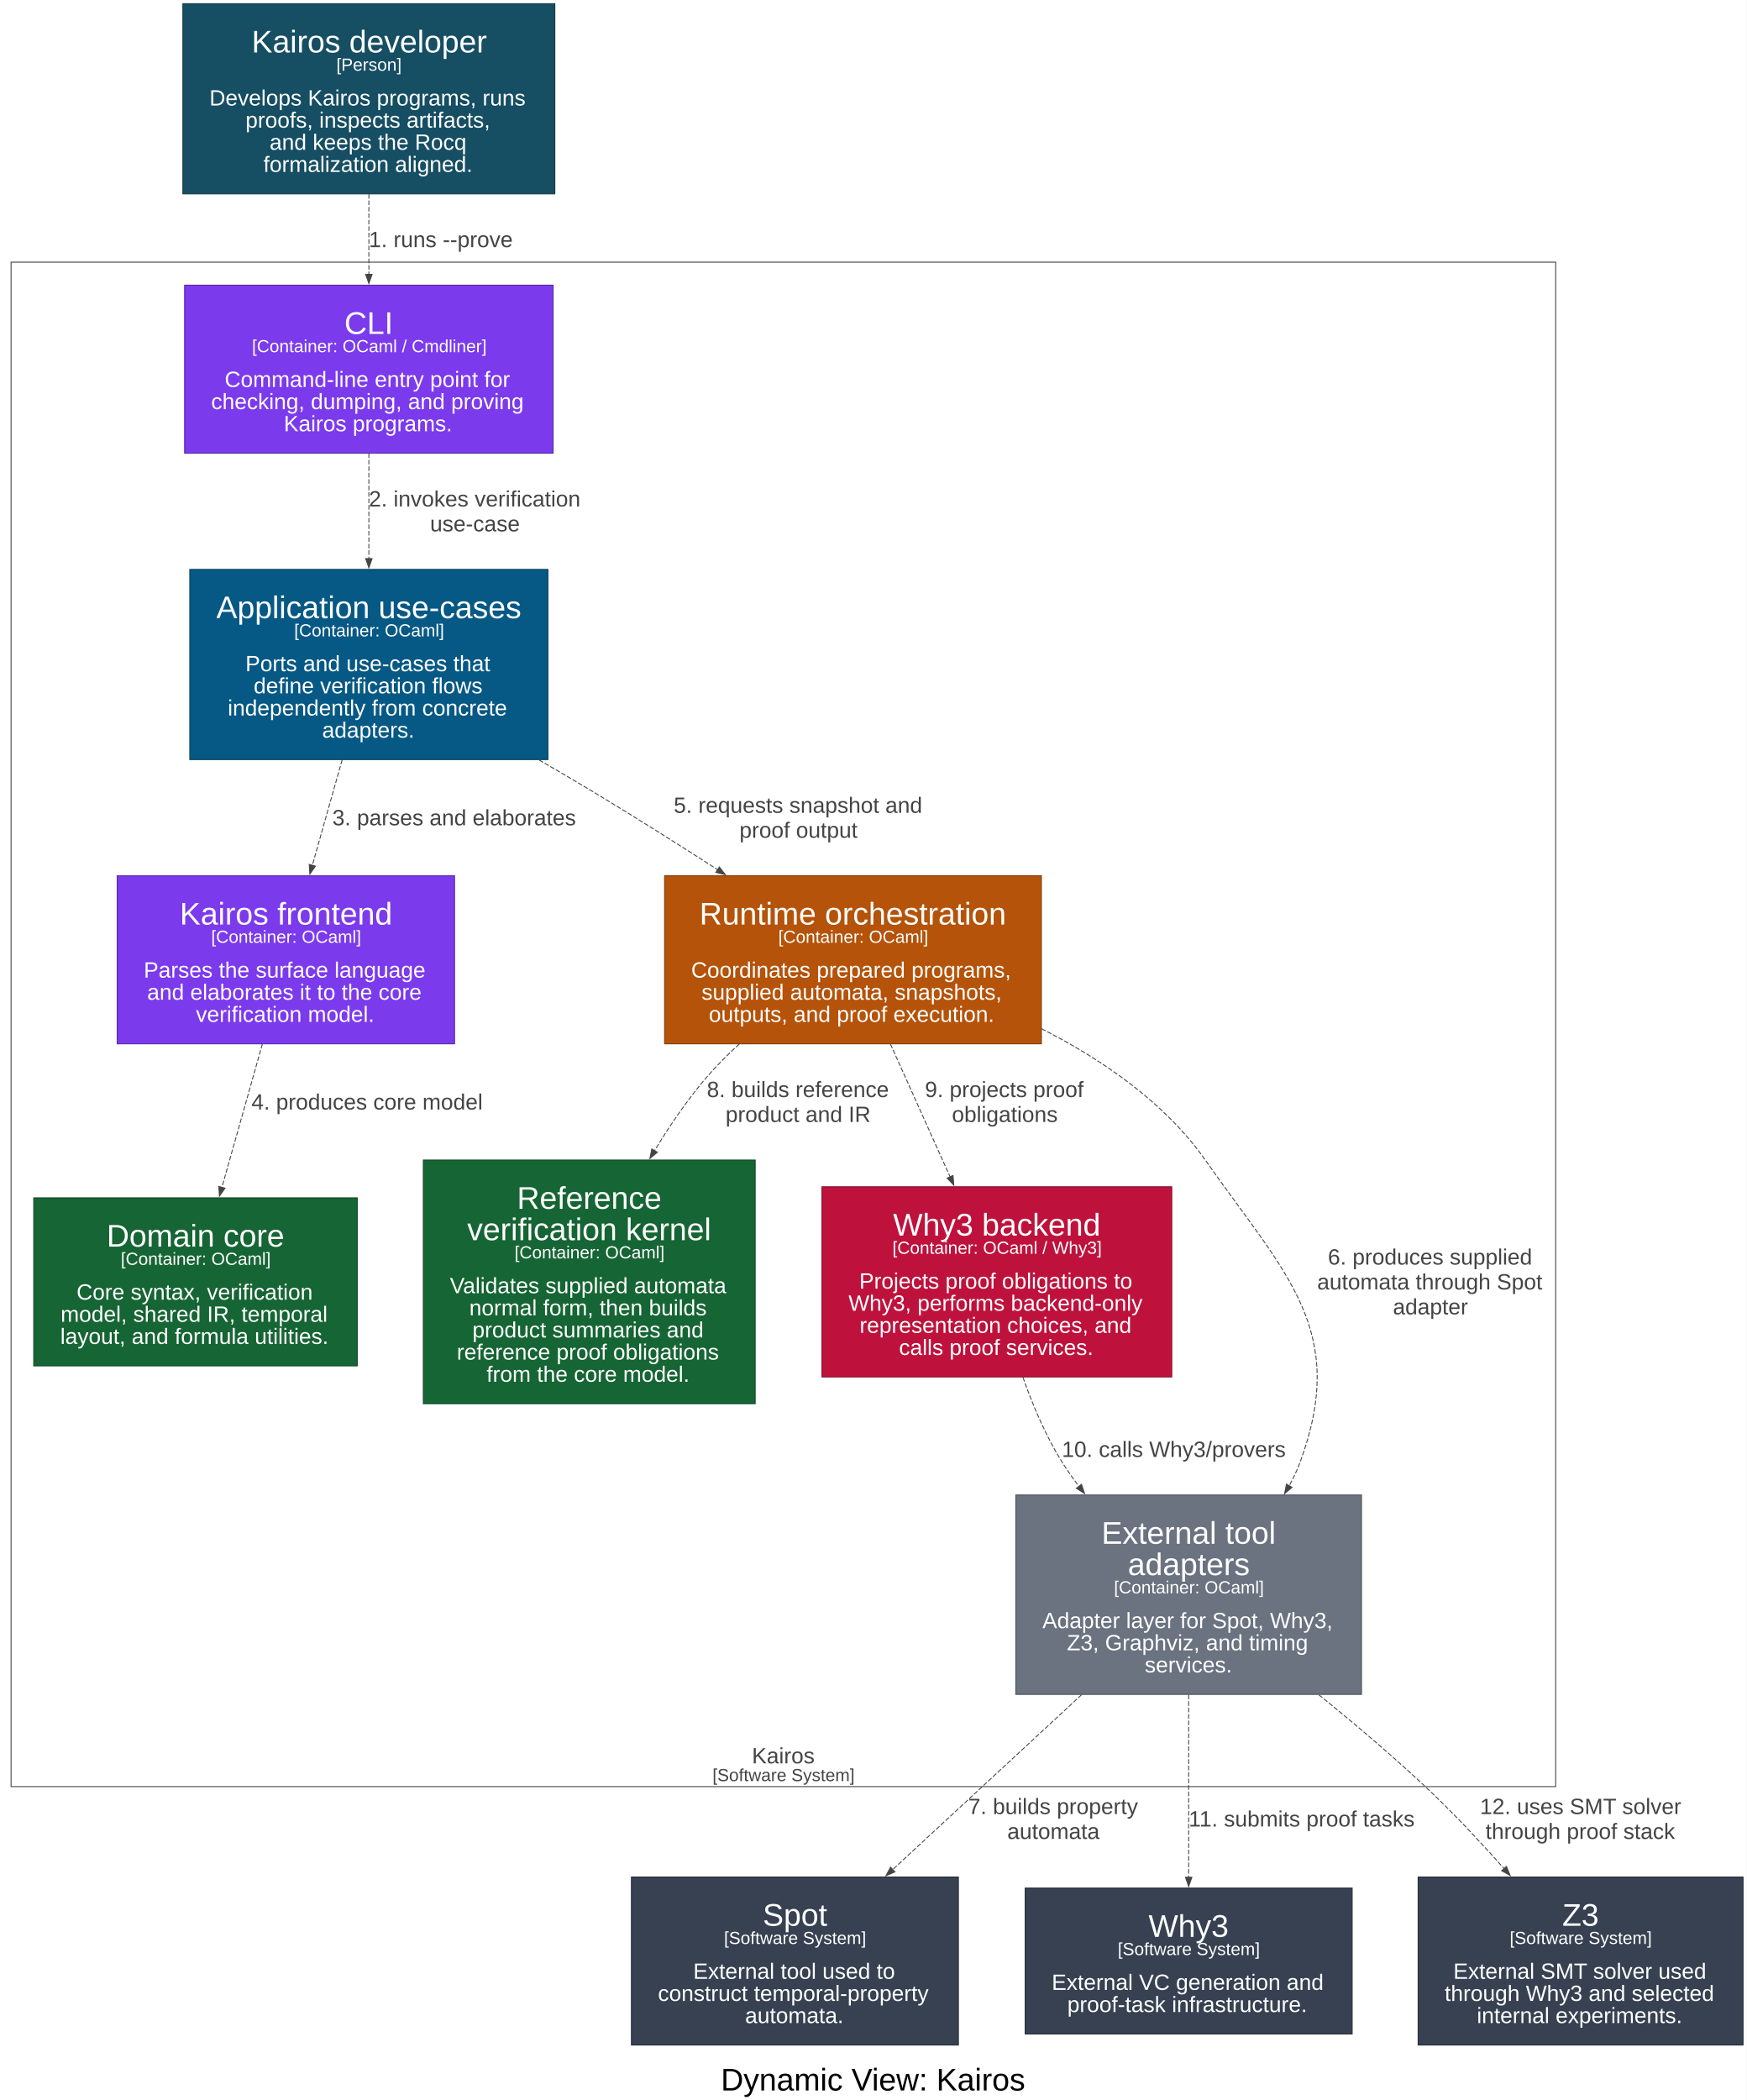
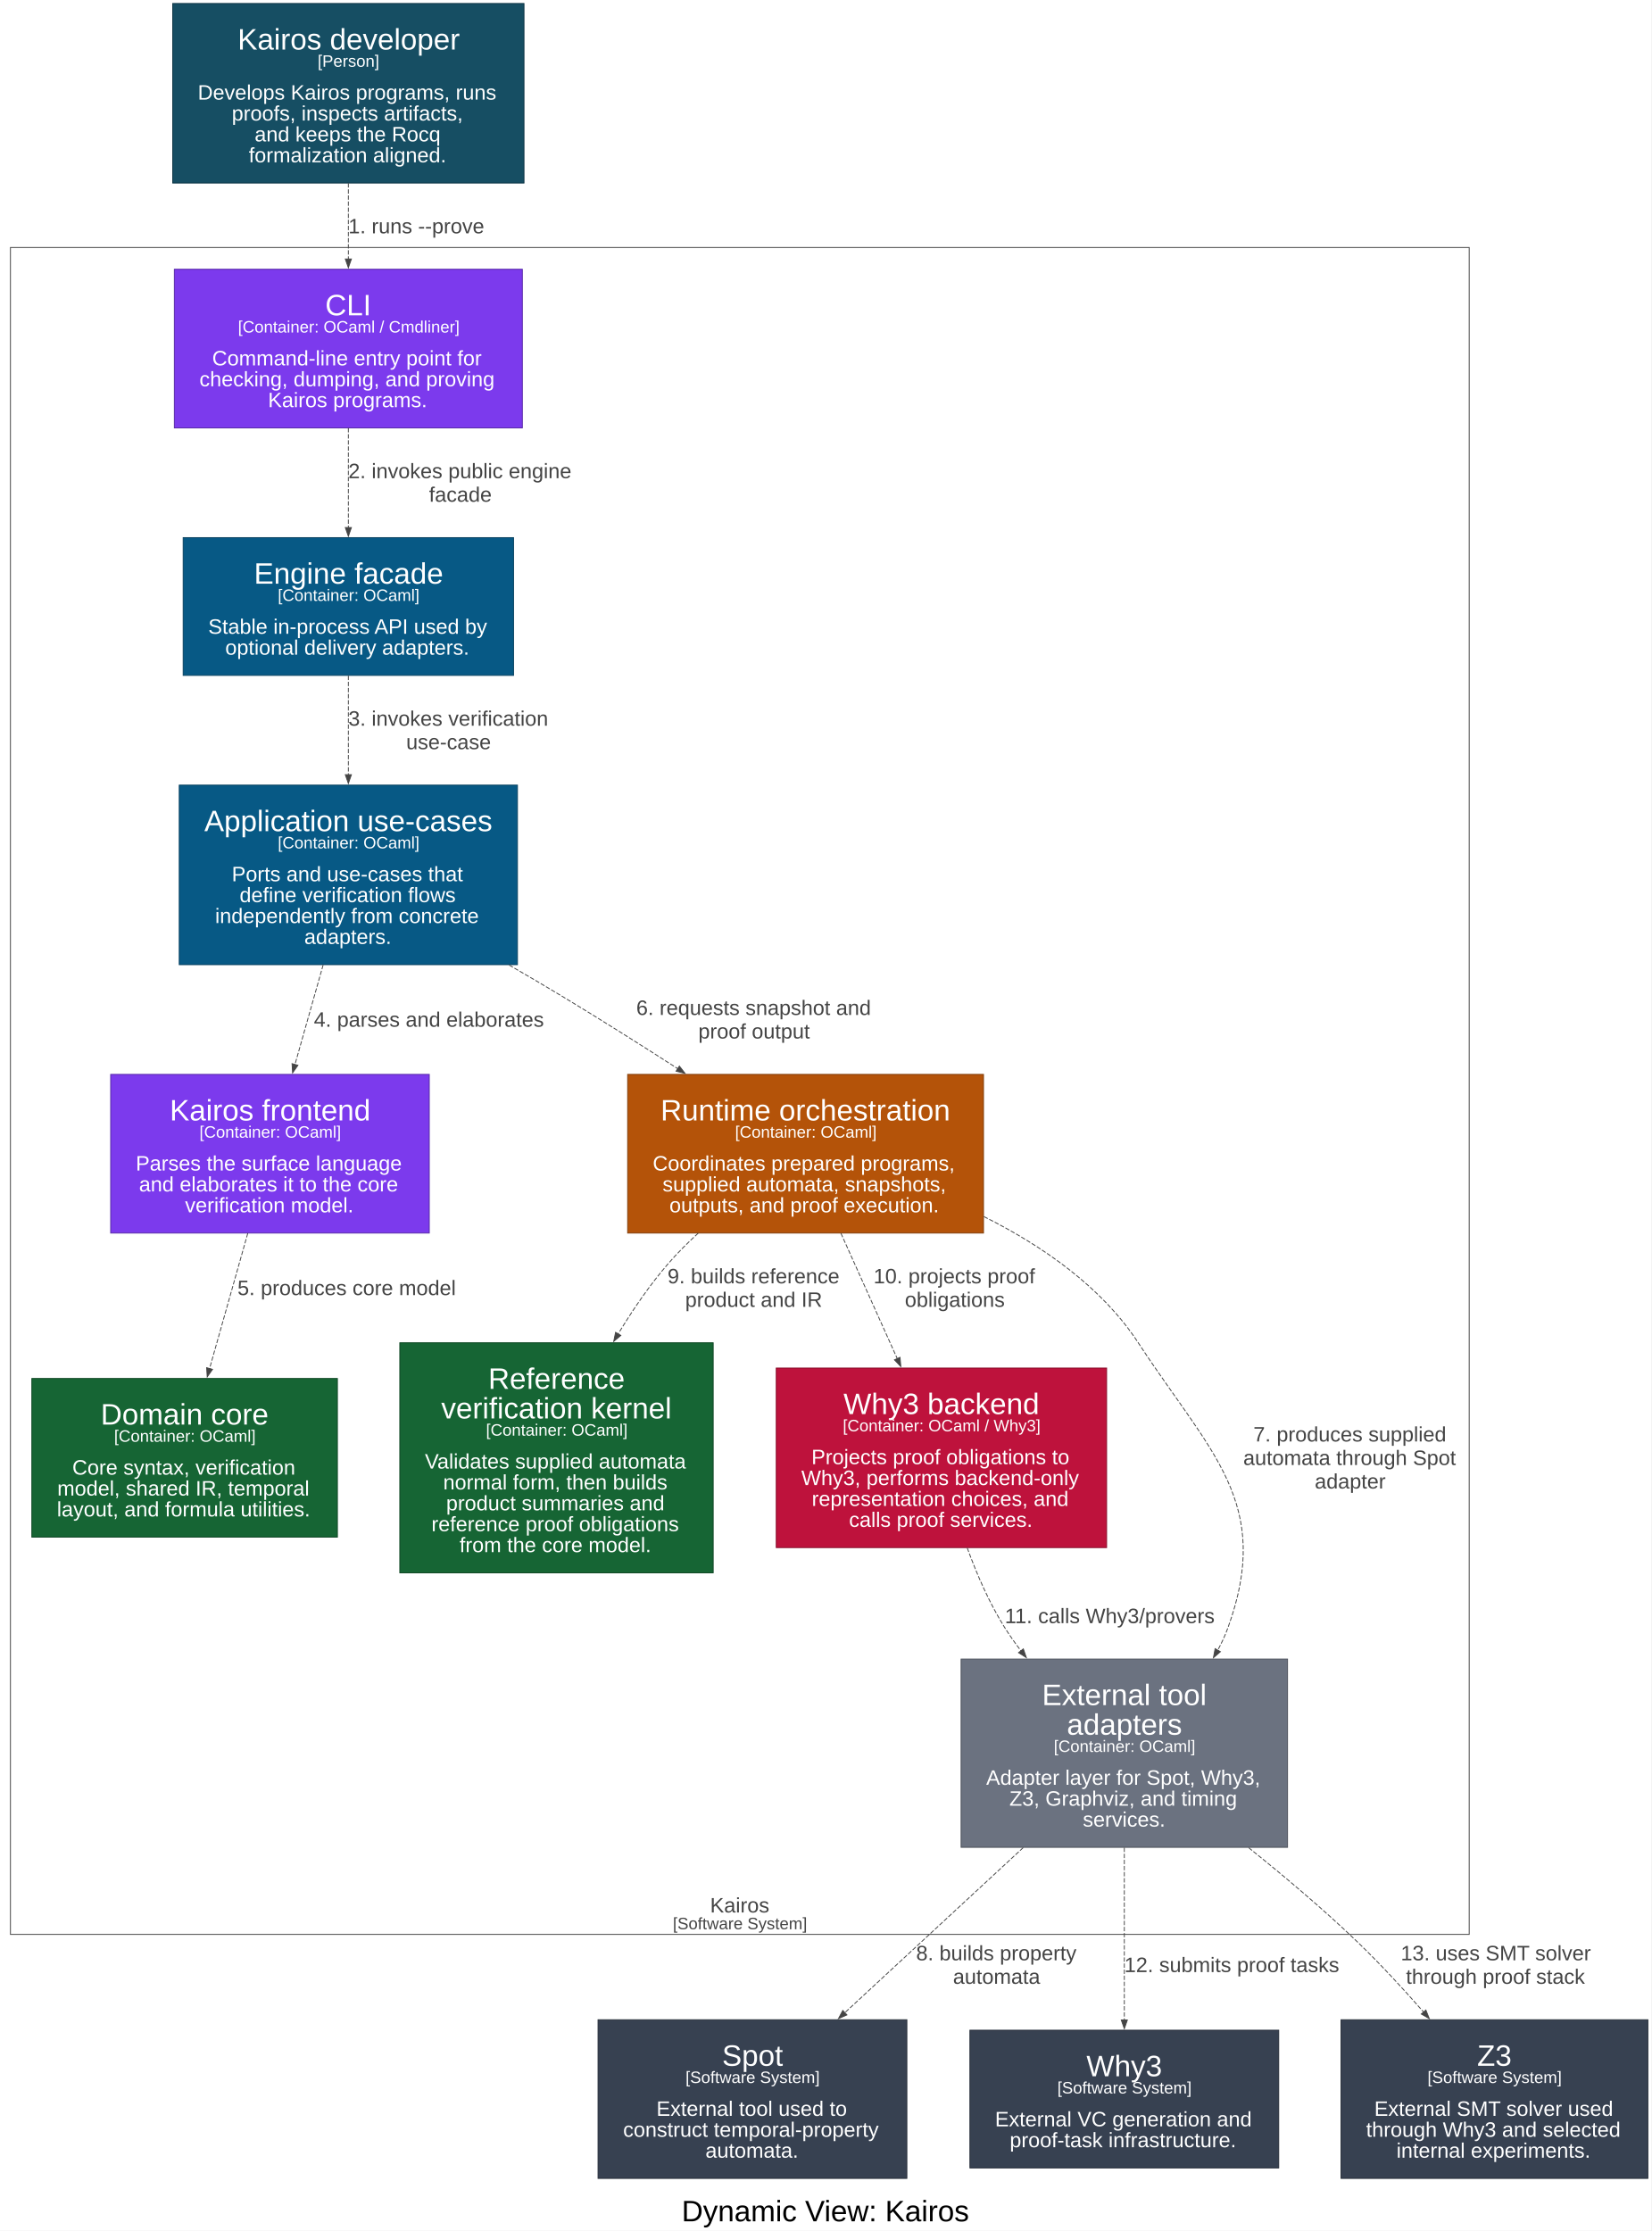
- <svg xmlns="http://www.w3.org/2000/svg" width="1894pt" height="2277pt" viewBox="0.00 0.00 1894.00 2277.00">
-   <g id="graph0" class="graph" transform="scale(1 1) rotate(0) translate(4 2273.4)">
-     <polygon fill="white" stroke="none" points="-4,4 -4,-2273.4 1890.17,-2273.4 1890.17,4 -4,4" />
-     <text xml:space="preserve" text-anchor="start" x="777.71" y="-6.7" font-family="Arial" font-size="34.00">Dynamic View: Kairos</text>
+ <svg xmlns="http://www.w3.org/2000/svg" width="1896pt" height="2562pt" viewBox="0.00 0.00 1896.00 2562.00">
+   <g id="graph0" class="graph" transform="scale(1 1) rotate(0) translate(4 2557.6)">
+     <polygon fill="white" stroke="none" points="-4,4 -4,-2557.6 1892.17,-2557.6 1892.17,4 -4,4" />
+     <text xml:space="preserve" text-anchor="start" x="778.71" y="-6.7" font-family="Arial" font-size="34.00">Dynamic View: Kairos</text>
    <g id="clust1" class="cluster">
-       <polygon fill="none" stroke="#444444" points="8,-336.2 8,-1989.2 1683,-1989.2 1683,-336.2 8,-336.2" />
+       <polygon fill="none" stroke="#444444" points="8,-336.2 8,-2273.4 1683,-2273.4 1683,-336.2 8,-336.2" />
      <text xml:space="preserve" text-anchor="start" x="811.38" y="-361.4" font-family="Arial" font-size="24.00" fill="#444444">Kairos</text>
      <text xml:space="preserve" text-anchor="start" x="768.62" y="-342.15" font-family="Arial" font-size="19.00" fill="#444444">[Software System]</text>
    </g>
    <g id="10" class="node">
-       <polygon fill="#7c3aed" stroke="#5628a5" points="488.93,-1323.8 123.07,-1323.8 123.07,-1141.6 488.93,-1141.6 488.93,-1323.8" />
-       <text xml:space="preserve" text-anchor="start" x="190.88" y="-1270.9" font-family="Arial" font-size="34.00" fill="#ffffff">Kairos frontend</text>
-       <text xml:space="preserve" text-anchor="start" x="225" y="-1251.15" font-family="Arial" font-size="19.00" fill="#ffffff">[Container: OCaml]</text>
-       <text xml:space="preserve" text-anchor="start" x="151.88" y="-1213.4" font-family="Arial" font-size="24.00" fill="#ffffff">Parses the surface language</text>
-       <text xml:space="preserve" text-anchor="start" x="155.62" y="-1189.4" font-family="Arial" font-size="24.00" fill="#ffffff">and elaborates it to the core</text>
-       <text xml:space="preserve" text-anchor="start" x="208.5" y="-1165.4" font-family="Arial" font-size="24.00" fill="#ffffff">verification model.</text>
+       <polygon fill="#075985" stroke="#043e5d" points="585.67,-1940.2 206.32,-1940.2 206.32,-1782 585.67,-1782 585.67,-1940.2" />
+       <text xml:space="preserve" text-anchor="start" x="287.62" y="-1887.3" font-family="Arial" font-size="34.00" fill="#ffffff">Engine facade</text>
+       <text xml:space="preserve" text-anchor="start" x="315" y="-1867.55" font-family="Arial" font-size="19.00" fill="#ffffff">[Container: OCaml]</text>
+       <text xml:space="preserve" text-anchor="start" x="235.12" y="-1829.8" font-family="Arial" font-size="24.00" fill="#ffffff">Stable in-process API used by</text>
+       <text xml:space="preserve" text-anchor="start" x="254.62" y="-1805.8" font-family="Arial" font-size="24.00" fill="#ffffff">optional delivery adapters.</text>
    </g>
    <g id="12" class="node">
-       <polygon fill="#166534" stroke="#0f4624" points="383.43,-974.6 32.57,-974.6 32.57,-792.4 383.43,-792.4 383.43,-974.6" />
-       <text xml:space="preserve" text-anchor="start" x="111.62" y="-921.7" font-family="Arial" font-size="34.00" fill="#ffffff">Domain core</text>
-       <text xml:space="preserve" text-anchor="start" x="127" y="-901.95" font-family="Arial" font-size="19.00" fill="#ffffff">[Container: OCaml]</text>
-       <text xml:space="preserve" text-anchor="start" x="79" y="-864.2" font-family="Arial" font-size="24.00" fill="#ffffff">Core syntax, verification</text>
-       <text xml:space="preserve" text-anchor="start" x="61.75" y="-840.2" font-family="Arial" font-size="24.00" fill="#ffffff">model, shared IR, temporal</text>
-       <text xml:space="preserve" text-anchor="start" x="61.38" y="-816.2" font-family="Arial" font-size="24.00" fill="#ffffff">layout, and formula utilities.</text>
-     </g>
-     <g id="37" class="edge">
-       <path fill="none" stroke="#444444" stroke-dasharray="5,2" d="M280.51,-1141.38C267.06,-1093.75 250.52,-1035.15 236.64,-985.96" />
-       <polygon fill="#444444" stroke="#444444" points="240.03,-985.1 233.95,-976.42 233.29,-987 240.03,-985.1" />
-       <text xml:space="preserve" text-anchor="start" x="268.66" y="-1070.35" font-family="Arial" font-size="24.00" fill="#444444">4. produces core model</text>
-     </g>
-     <g id="11" class="node">
      <polygon fill="#075985" stroke="#043e5d" points="590.17,-1656 201.82,-1656 201.82,-1449.8 590.17,-1449.8 590.17,-1656" />
      <text xml:space="preserve" text-anchor="start" x="230.62" y="-1603.1" font-family="Arial" font-size="34.00" fill="#ffffff">Application use-cases</text>
      <text xml:space="preserve" text-anchor="start" x="315" y="-1583.35" font-family="Arial" font-size="19.00" fill="#ffffff">[Container: OCaml]</text>
      <text xml:space="preserve" text-anchor="start" x="262.12" y="-1545.6" font-family="Arial" font-size="24.00" fill="#ffffff">Ports and use-cases that</text>
      <text xml:space="preserve" text-anchor="start" x="271.12" y="-1521.6" font-family="Arial" font-size="24.00" fill="#ffffff">define verification flows</text>
      <text xml:space="preserve" text-anchor="start" x="243" y="-1497.6" font-family="Arial" font-size="24.00" fill="#ffffff">independently from concrete</text>
      <text xml:space="preserve" text-anchor="start" x="345.38" y="-1473.6" font-family="Arial" font-size="24.00" fill="#ffffff">adapters.</text>
    </g>
-     <g id="35" class="edge">
+     <g id="37" class="edge">
+       <path fill="none" stroke="#444444" stroke-dasharray="5,2" d="M396,-1781.64C396,-1746.97 396,-1705.53 396,-1667.57" />
+       <polygon fill="#444444" stroke="#444444" points="399.5,-1667.95 396,-1657.95 392.5,-1667.95 399.5,-1667.95" />
+       <text xml:space="preserve" text-anchor="start" x="396" y="-1724.25" font-family="Arial" font-size="24.00" fill="#444444">3. invokes verification</text>
+       <text xml:space="preserve" text-anchor="start" x="462.38" y="-1697.25" font-family="Arial" font-size="24.00" fill="#444444">use-case</text>
+     </g>
+     <g id="11" class="node">
+       <polygon fill="#7c3aed" stroke="#5628a5" points="488.93,-1323.8 123.07,-1323.8 123.07,-1141.6 488.93,-1141.6 488.93,-1323.8" />
+       <text xml:space="preserve" text-anchor="start" x="190.88" y="-1270.9" font-family="Arial" font-size="34.00" fill="#ffffff">Kairos frontend</text>
+       <text xml:space="preserve" text-anchor="start" x="225" y="-1251.15" font-family="Arial" font-size="19.00" fill="#ffffff">[Container: OCaml]</text>
+       <text xml:space="preserve" text-anchor="start" x="151.88" y="-1213.4" font-family="Arial" font-size="24.00" fill="#ffffff">Parses the surface language</text>
+       <text xml:space="preserve" text-anchor="start" x="155.62" y="-1189.4" font-family="Arial" font-size="24.00" fill="#ffffff">and elaborates it to the core</text>
+       <text xml:space="preserve" text-anchor="start" x="208.5" y="-1165.4" font-family="Arial" font-size="24.00" fill="#ffffff">verification model.</text>
+     </g>
+     <g id="13" class="node">
+       <polygon fill="#166534" stroke="#0f4624" points="383.43,-974.6 32.57,-974.6 32.57,-792.4 383.43,-792.4 383.43,-974.6" />
+       <text xml:space="preserve" text-anchor="start" x="111.62" y="-921.7" font-family="Arial" font-size="34.00" fill="#ffffff">Domain core</text>
+       <text xml:space="preserve" text-anchor="start" x="127" y="-901.95" font-family="Arial" font-size="19.00" fill="#ffffff">[Container: OCaml]</text>
+       <text xml:space="preserve" text-anchor="start" x="79" y="-864.2" font-family="Arial" font-size="24.00" fill="#ffffff">Core syntax, verification</text>
+       <text xml:space="preserve" text-anchor="start" x="61.75" y="-840.2" font-family="Arial" font-size="24.00" fill="#ffffff">model, shared IR, temporal</text>
+       <text xml:space="preserve" text-anchor="start" x="61.38" y="-816.2" font-family="Arial" font-size="24.00" fill="#ffffff">layout, and formula utilities.</text>
+     </g>
+     <g id="42" class="edge">
+       <path fill="none" stroke="#444444" stroke-dasharray="5,2" d="M280.51,-1141.38C267.06,-1093.75 250.52,-1035.15 236.64,-985.96" />
+       <polygon fill="#444444" stroke="#444444" points="240.03,-985.1 233.95,-976.42 233.29,-987 240.03,-985.1" />
+       <text xml:space="preserve" text-anchor="start" x="268.66" y="-1070.35" font-family="Arial" font-size="24.00" fill="#444444">5. produces core model</text>
+     </g>
+     <g id="40" class="edge">
      <path fill="none" stroke="#444444" stroke-dasharray="5,2" d="M367.03,-1449.47C356.65,-1412.76 344.95,-1371.42 334.6,-1334.82" />
      <polygon fill="#444444" stroke="#444444" points="338.08,-1334.26 331.99,-1325.59 331.34,-1336.16 338.08,-1334.26" />
-       <text xml:space="preserve" text-anchor="start" x="356.39" y="-1378.55" font-family="Arial" font-size="24.00" fill="#444444">3. parses and elaborates</text>
+       <text xml:space="preserve" text-anchor="start" x="356.39" y="-1378.55" font-family="Arial" font-size="24.00" fill="#444444">4. parses and elaborates</text>
    </g>
-     <g id="21" class="node">
+     <g id="22" class="node">
      <polygon fill="#b45309" stroke="#7d3a06" points="1125.3,-1323.8 716.7,-1323.8 716.7,-1141.6 1125.3,-1141.6 1125.3,-1323.8" />
      <text xml:space="preserve" text-anchor="start" x="754.5" y="-1270.9" font-family="Arial" font-size="34.00" fill="#ffffff">Runtime orchestration</text>
      <text xml:space="preserve" text-anchor="start" x="840" y="-1251.15" font-family="Arial" font-size="19.00" fill="#ffffff">[Container: OCaml]</text>
      <text xml:space="preserve" text-anchor="start" x="745.5" y="-1213.4" font-family="Arial" font-size="24.00" fill="#ffffff">Coordinates prepared programs,</text>
      <text xml:space="preserve" text-anchor="start" x="756.75" y="-1189.4" font-family="Arial" font-size="24.00" fill="#ffffff">supplied automata, snapshots,</text>
      <text xml:space="preserve" text-anchor="start" x="764.62" y="-1165.4" font-family="Arial" font-size="24.00" fill="#ffffff">outputs, and proof execution.</text>
    </g>
-     <g id="36" class="edge">
+     <g id="41" class="edge">
      <path fill="none" stroke="#444444" stroke-dasharray="5,2" d="M580.62,-1449.36C601.09,-1437.54 621.55,-1425.52 641,-1413.8 684.72,-1387.45 731.6,-1357.84 774.26,-1330.36" />
      <polygon fill="#444444" stroke="#444444" points="776.08,-1333.35 782.59,-1324.99 772.29,-1327.47 776.08,-1333.35" />
-       <text xml:space="preserve" text-anchor="start" x="726.58" y="-1392.05" font-family="Arial" font-size="24.00" fill="#444444">5. requests snapshot and</text>
+       <text xml:space="preserve" text-anchor="start" x="726.58" y="-1392.05" font-family="Arial" font-size="24.00" fill="#444444">6. requests snapshot and</text>
      <text xml:space="preserve" text-anchor="start" x="797.83" y="-1365.05" font-family="Arial" font-size="24.00" fill="#444444">proof output</text>
    </g>
-     <g id="13" class="node">
+     <g id="14" class="node">
      <polygon fill="#166534" stroke="#0f4624" points="814.92,-1015.6 455.07,-1015.6 455.07,-751.4 814.92,-751.4 814.92,-1015.6" />
      <text xml:space="preserve" text-anchor="start" x="556.62" y="-962.7" font-family="Arial" font-size="34.00" fill="#ffffff">Reference</text>
      <text xml:space="preserve" text-anchor="start" x="502.62" y="-928.7" font-family="Arial" font-size="34.00" fill="#ffffff">verification kernel</text>
      <text xml:space="preserve" text-anchor="start" x="554" y="-908.95" font-family="Arial" font-size="19.00" fill="#ffffff">[Container: OCaml]</text>
      <text xml:space="preserve" text-anchor="start" x="483.88" y="-871.2" font-family="Arial" font-size="24.00" fill="#ffffff">Validates supplied automata</text>
      <text xml:space="preserve" text-anchor="start" x="504.88" y="-847.2" font-family="Arial" font-size="24.00" fill="#ffffff">normal form, then builds</text>
      <text xml:space="preserve" text-anchor="start" x="508.25" y="-823.2" font-family="Arial" font-size="24.00" fill="#ffffff">product summaries and</text>
      <text xml:space="preserve" text-anchor="start" x="491.38" y="-799.2" font-family="Arial" font-size="24.00" fill="#ffffff">reference proof obligations</text>
      <text xml:space="preserve" text-anchor="start" x="523.62" y="-775.2" font-family="Arial" font-size="24.00" fill="#ffffff">from the core model.</text>
    </g>
-     <g id="39" class="edge">
+     <g id="44" class="edge">
      <path fill="none" stroke="#444444" stroke-dasharray="5,2" d="M797.73,-1141.46C785.19,-1130.04 773.17,-1117.99 762.5,-1105.6 741.74,-1081.5 722.6,-1053.53 705.8,-1025.75" />
      <polygon fill="#444444" stroke="#444444" points="708.86,-1024.04 700.73,-1017.24 702.85,-1027.62 708.86,-1024.04" />
-       <text xml:space="preserve" text-anchor="start" x="762.5" y="-1083.85" font-family="Arial" font-size="24.00" fill="#444444">8. builds reference</text>
+       <text xml:space="preserve" text-anchor="start" x="762.5" y="-1083.85" font-family="Arial" font-size="24.00" fill="#444444">9. builds reference</text>
      <text xml:space="preserve" text-anchor="start" x="782.75" y="-1056.85" font-family="Arial" font-size="24.00" fill="#444444">product and IR</text>
    </g>
-     <g id="27" class="node">
+     <g id="28" class="node">
      <polygon fill="#be123c" stroke="#850c2a" points="1266.67,-986.6 887.33,-986.6 887.33,-780.4 1266.67,-780.4 1266.67,-986.6" />
      <text xml:space="preserve" text-anchor="start" x="964.5" y="-933.7" font-family="Arial" font-size="34.00" fill="#ffffff">Why3 backend</text>
      <text xml:space="preserve" text-anchor="start" x="963.75" y="-913.95" font-family="Arial" font-size="19.00" fill="#ffffff">[Container: OCaml / Why3]</text>
      <text xml:space="preserve" text-anchor="start" x="927.75" y="-876.2" font-family="Arial" font-size="24.00" fill="#ffffff">Projects proof obligations to</text>
      <text xml:space="preserve" text-anchor="start" x="916.12" y="-852.2" font-family="Arial" font-size="24.00" fill="#ffffff">Why3, performs backend-only</text>
      <text xml:space="preserve" text-anchor="start" x="928.12" y="-828.2" font-family="Arial" font-size="24.00" fill="#ffffff">representation choices, and</text>
      <text xml:space="preserve" text-anchor="start" x="970.88" y="-804.2" font-family="Arial" font-size="24.00" fill="#ffffff">calls proof services.</text>
    </g>
-     <g id="42" class="edge">
+     <g id="47" class="edge">
      <path fill="none" stroke="#444444" stroke-dasharray="5,2" d="M961.58,-1141.38C981.35,-1097.39 1005.31,-1044.05 1026.27,-997.4" />
      <polygon fill="#444444" stroke="#444444" points="1029.45,-998.87 1030.35,-988.32 1023.06,-996 1029.45,-998.87" />
-       <text xml:space="preserve" text-anchor="start" x="999" y="-1083.85" font-family="Arial" font-size="24.00" fill="#444444">9. projects proof</text>
-       <text xml:space="preserve" text-anchor="start" x="1028.25" y="-1056.85" font-family="Arial" font-size="24.00" fill="#444444">obligations</text>
+       <text xml:space="preserve" text-anchor="start" x="999" y="-1083.85" font-family="Arial" font-size="24.00" fill="#444444">10. projects proof</text>
+       <text xml:space="preserve" text-anchor="start" x="1035" y="-1056.85" font-family="Arial" font-size="24.00" fill="#444444">obligations</text>
    </g>
-     <g id="29" class="node">
-       <polygon fill="#6b7280" stroke="#4a4f59" points="1472.42,-652.4 1097.58,-652.4 1097.58,-436.2 1472.42,-436.2 1472.42,-652.4" />
-       <text xml:space="preserve" text-anchor="start" x="1190.5" y="-599.5" font-family="Arial" font-size="34.00" fill="#ffffff">External tool</text>
-       <text xml:space="preserve" text-anchor="start" x="1219" y="-565.5" font-family="Arial" font-size="34.00" fill="#ffffff">adapters</text>
-       <text xml:space="preserve" text-anchor="start" x="1204" y="-545.75" font-family="Arial" font-size="19.00" fill="#ffffff">[Container: OCaml]</text>
-       <text xml:space="preserve" text-anchor="start" x="1126.38" y="-508" font-family="Arial" font-size="24.00" fill="#ffffff">Adapter layer for Spot, Why3,</text>
-       <text xml:space="preserve" text-anchor="start" x="1153" y="-484" font-family="Arial" font-size="24.00" fill="#ffffff">Z3, Graphviz, and timing</text>
-       <text xml:space="preserve" text-anchor="start" x="1237.38" y="-460" font-family="Arial" font-size="24.00" fill="#ffffff">services.</text>
+     <g id="31" class="node">
+       <polygon fill="#6b7280" stroke="#4a4f59" points="1474.42,-652.4 1099.58,-652.4 1099.58,-436.2 1474.42,-436.2 1474.42,-652.4" />
+       <text xml:space="preserve" text-anchor="start" x="1192.5" y="-599.5" font-family="Arial" font-size="34.00" fill="#ffffff">External tool</text>
+       <text xml:space="preserve" text-anchor="start" x="1221" y="-565.5" font-family="Arial" font-size="34.00" fill="#ffffff">adapters</text>
+       <text xml:space="preserve" text-anchor="start" x="1206" y="-545.75" font-family="Arial" font-size="19.00" fill="#ffffff">[Container: OCaml]</text>
+       <text xml:space="preserve" text-anchor="start" x="1128.38" y="-508" font-family="Arial" font-size="24.00" fill="#ffffff">Adapter layer for Spot, Why3,</text>
+       <text xml:space="preserve" text-anchor="start" x="1155" y="-484" font-family="Arial" font-size="24.00" fill="#ffffff">Z3, Graphviz, and timing</text>
+       <text xml:space="preserve" text-anchor="start" x="1239.38" y="-460" font-family="Arial" font-size="24.00" fill="#ffffff">services.</text>
    </g>
-     <g id="43" class="edge">
-       <path fill="none" stroke="#444444" stroke-dasharray="5,2" d="M1125.39,-1157.98C1191.68,-1124.34 1259.32,-1077.8 1303,-1015.6 1390.61,-890.83 1458.41,-831.56 1406,-688.4 1402.74,-679.51 1398.66,-670.79 1393.99,-662.31" />
-       <polygon fill="#444444" stroke="#444444" points="1397.08,-660.66 1389.01,-653.79 1391.03,-664.19 1397.08,-660.66" />
-       <text xml:space="preserve" text-anchor="start" x="1435.98" y="-902.25" font-family="Arial" font-size="24.00" fill="#444444">6. produces supplied</text>
-       <text xml:space="preserve" text-anchor="start" x="1424.35" y="-875.25" font-family="Arial" font-size="24.00" fill="#444444">automata through Spot</text>
-       <text xml:space="preserve" text-anchor="start" x="1506.48" y="-848.25" font-family="Arial" font-size="24.00" fill="#444444">adapter</text>
+     <g id="48" class="edge">
+       <path fill="none" stroke="#444444" stroke-dasharray="5,2" d="M1125.71,-1160.55C1192.87,-1126.99 1260.98,-1079.85 1303,-1015.6 1386.45,-888.01 1457.83,-831.78 1406,-688.4 1402.8,-679.55 1398.79,-670.87 1394.2,-662.43" />
+       <polygon fill="#444444" stroke="#444444" points="1397.33,-660.85 1389.31,-653.94 1391.27,-664.35 1397.33,-660.85" />
+       <text xml:space="preserve" text-anchor="start" x="1435.19" y="-902.25" font-family="Arial" font-size="24.00" fill="#444444">7. produces supplied</text>
+       <text xml:space="preserve" text-anchor="start" x="1423.57" y="-875.25" font-family="Arial" font-size="24.00" fill="#444444">automata through Spot</text>
+       <text xml:space="preserve" text-anchor="start" x="1505.69" y="-848.25" font-family="Arial" font-size="24.00" fill="#444444">adapter</text>
    </g>
-     <g id="49" class="edge">
-       <path fill="none" stroke="#444444" stroke-dasharray="5,2" d="M1105.26,-780.06C1116.06,-749.34 1130.07,-716.4 1147.5,-688.4 1153.11,-679.39 1159.36,-670.48 1166.01,-661.77" />
-       <polygon fill="#444444" stroke="#444444" points="1168.72,-663.99 1172.15,-653.96 1163.22,-659.66 1168.72,-663.99" />
-       <text xml:space="preserve" text-anchor="start" x="1147.5" y="-693.65" font-family="Arial" font-size="24.00" fill="#444444">10. calls Why3/provers</text>
+     <g id="54" class="edge">
+       <path fill="none" stroke="#444444" stroke-dasharray="5,2" d="M1106.61,-780.09C1117.77,-749.37 1132.12,-716.42 1149.75,-688.4 1155.4,-679.43 1161.67,-670.54 1168.34,-661.85" />
+       <polygon fill="#444444" stroke="#444444" points="1171.04,-664.08 1174.49,-654.06 1165.54,-659.74 1171.04,-664.08" />
+       <text xml:space="preserve" text-anchor="start" x="1149.75" y="-693.65" font-family="Arial" font-size="24.00" fill="#444444">11. calls Why3/provers</text>
    </g>
    <g id="3" class="node">
-       <polygon fill="#374151" stroke="#262d38" points="1035.3,-238.2 680.7,-238.2 680.7,-56 1035.3,-56 1035.3,-238.2" />
-       <text xml:space="preserve" text-anchor="start" x="823.12" y="-185.3" font-family="Arial" font-size="34.00" fill="#ffffff">Spot</text>
-       <text xml:space="preserve" text-anchor="start" x="781.12" y="-165.55" font-family="Arial" font-size="19.00" fill="#ffffff">[Software System]</text>
-       <text xml:space="preserve" text-anchor="start" x="747.75" y="-127.8" font-family="Arial" font-size="24.00" fill="#ffffff">External tool used to</text>
-       <text xml:space="preserve" text-anchor="start" x="709.5" y="-103.8" font-family="Arial" font-size="24.00" fill="#ffffff">construct temporal-property</text>
-       <text xml:space="preserve" text-anchor="start" x="804" y="-79.8" font-family="Arial" font-size="24.00" fill="#ffffff">automata.</text>
+       <polygon fill="#374151" stroke="#262d38" points="1037.3,-238.2 682.7,-238.2 682.7,-56 1037.3,-56 1037.3,-238.2" />
+       <text xml:space="preserve" text-anchor="start" x="825.12" y="-185.3" font-family="Arial" font-size="34.00" fill="#ffffff">Spot</text>
+       <text xml:space="preserve" text-anchor="start" x="783.12" y="-165.55" font-family="Arial" font-size="19.00" fill="#ffffff">[Software System]</text>
+       <text xml:space="preserve" text-anchor="start" x="749.75" y="-127.8" font-family="Arial" font-size="24.00" fill="#ffffff">External tool used to</text>
+       <text xml:space="preserve" text-anchor="start" x="711.5" y="-103.8" font-family="Arial" font-size="24.00" fill="#ffffff">construct temporal-property</text>
+       <text xml:space="preserve" text-anchor="start" x="806" y="-79.8" font-family="Arial" font-size="24.00" fill="#ffffff">automata.</text>
    </g>
-     <g id="52" class="edge">
-       <path fill="none" stroke="#444444" stroke-dasharray="5,2" d="M1168.88,-435.83C1104.95,-376.66 1026.19,-303.77 963.94,-246.15" />
-       <polygon fill="#444444" stroke="#444444" points="966.49,-243.74 956.77,-239.52 961.74,-248.88 966.49,-243.74" />
-       <text xml:space="preserve" text-anchor="start" x="1045.93" y="-306.45" font-family="Arial" font-size="24.00" fill="#444444">7. builds property</text>
-       <text xml:space="preserve" text-anchor="start" x="1088.31" y="-279.45" font-family="Arial" font-size="24.00" fill="#444444">automata</text>
+     <g id="58" class="edge">
+       <path fill="none" stroke="#444444" stroke-dasharray="5,2" d="M1170.88,-435.83C1106.95,-376.66 1028.19,-303.77 965.94,-246.15" />
+       <polygon fill="#444444" stroke="#444444" points="968.49,-243.74 958.77,-239.52 963.74,-248.88 968.49,-243.74" />
+       <text xml:space="preserve" text-anchor="start" x="1047.93" y="-306.45" font-family="Arial" font-size="24.00" fill="#444444">8. builds property</text>
+       <text xml:space="preserve" text-anchor="start" x="1090.31" y="-279.45" font-family="Arial" font-size="24.00" fill="#444444">automata</text>
    </g>
    <g id="4" class="node">
-       <polygon fill="#374151" stroke="#262d38" points="1462.3,-226.2 1107.7,-226.2 1107.7,-68 1462.3,-68 1462.3,-226.2" />
-       <text xml:space="preserve" text-anchor="start" x="1241.5" y="-173.3" font-family="Arial" font-size="34.00" fill="#ffffff">Why3</text>
-       <text xml:space="preserve" text-anchor="start" x="1208.12" y="-153.55" font-family="Arial" font-size="19.00" fill="#ffffff">[Software System]</text>
-       <text xml:space="preserve" text-anchor="start" x="1136.5" y="-115.8" font-family="Arial" font-size="24.00" fill="#ffffff">External VC generation and</text>
-       <text xml:space="preserve" text-anchor="start" x="1153.38" y="-91.8" font-family="Arial" font-size="24.00" fill="#ffffff">proof-task infrastructure.</text>
+       <polygon fill="#374151" stroke="#262d38" points="1464.3,-226.2 1109.7,-226.2 1109.7,-68 1464.3,-68 1464.3,-226.2" />
+       <text xml:space="preserve" text-anchor="start" x="1243.5" y="-173.3" font-family="Arial" font-size="34.00" fill="#ffffff">Why3</text>
+       <text xml:space="preserve" text-anchor="start" x="1210.12" y="-153.55" font-family="Arial" font-size="19.00" fill="#ffffff">[Software System]</text>
+       <text xml:space="preserve" text-anchor="start" x="1138.5" y="-115.8" font-family="Arial" font-size="24.00" fill="#ffffff">External VC generation and</text>
+       <text xml:space="preserve" text-anchor="start" x="1155.38" y="-91.8" font-family="Arial" font-size="24.00" fill="#ffffff">proof-task infrastructure.</text>
    </g>
-     <g id="54" class="edge">
-       <path fill="none" stroke="#444444" stroke-dasharray="5,2" d="M1285,-435.83C1285,-373.8 1285,-296.68 1285,-237.9" />
-       <polygon fill="#444444" stroke="#444444" points="1288.5,-237.91 1285,-227.91 1281.5,-237.91 1288.5,-237.91" />
-       <text xml:space="preserve" text-anchor="start" x="1285" y="-292.95" font-family="Arial" font-size="24.00" fill="#444444">11. submits proof tasks</text>
+     <g id="60" class="edge">
+       <path fill="none" stroke="#444444" stroke-dasharray="5,2" d="M1287,-435.83C1287,-373.8 1287,-296.68 1287,-237.9" />
+       <polygon fill="#444444" stroke="#444444" points="1290.5,-237.91 1287,-227.91 1283.5,-237.91 1290.5,-237.91" />
+       <text xml:space="preserve" text-anchor="start" x="1287" y="-292.95" font-family="Arial" font-size="24.00" fill="#444444">12. submits proof tasks</text>
    </g>
    <g id="5" class="node">
-       <polygon fill="#374151" stroke="#262d38" points="1886.17,-238.2 1533.83,-238.2 1533.83,-56 1886.17,-56 1886.17,-238.2" />
-       <text xml:space="preserve" text-anchor="start" x="1690.12" y="-185.3" font-family="Arial" font-size="34.00" fill="#ffffff">Z3</text>
-       <text xml:space="preserve" text-anchor="start" x="1633.12" y="-165.55" font-family="Arial" font-size="19.00" fill="#ffffff">[Software System]</text>
-       <text xml:space="preserve" text-anchor="start" x="1572" y="-127.8" font-family="Arial" font-size="24.00" fill="#ffffff">External SMT solver used</text>
-       <text xml:space="preserve" text-anchor="start" x="1562.62" y="-103.8" font-family="Arial" font-size="24.00" fill="#ffffff">through Why3 and selected</text>
-       <text xml:space="preserve" text-anchor="start" x="1597.5" y="-79.8" font-family="Arial" font-size="24.00" fill="#ffffff">internal experiments.</text>
+       <polygon fill="#374151" stroke="#262d38" points="1888.17,-238.2 1535.83,-238.2 1535.83,-56 1888.17,-56 1888.17,-238.2" />
+       <text xml:space="preserve" text-anchor="start" x="1692.12" y="-185.3" font-family="Arial" font-size="34.00" fill="#ffffff">Z3</text>
+       <text xml:space="preserve" text-anchor="start" x="1635.12" y="-165.55" font-family="Arial" font-size="19.00" fill="#ffffff">[Software System]</text>
+       <text xml:space="preserve" text-anchor="start" x="1574" y="-127.8" font-family="Arial" font-size="24.00" fill="#ffffff">External SMT solver used</text>
+       <text xml:space="preserve" text-anchor="start" x="1564.62" y="-103.8" font-family="Arial" font-size="24.00" fill="#ffffff">through Why3 and selected</text>
+       <text xml:space="preserve" text-anchor="start" x="1599.5" y="-79.8" font-family="Arial" font-size="24.00" fill="#ffffff">internal experiments.</text>
    </g>
-     <g id="56" class="edge">
-       <path fill="none" stroke="#444444" stroke-dasharray="5,2" d="M1426.16,-435.76C1467.27,-402.59 1511.46,-365.06 1550,-328.2 1576.3,-303.05 1603.2,-274.19 1627.26,-247.05" />
-       <polygon fill="#444444" stroke="#444444" points="1629.64,-249.64 1633.63,-239.83 1624.39,-245.02 1629.64,-249.64" />
-       <text xml:space="preserve" text-anchor="start" x="1600.89" y="-306.45" font-family="Arial" font-size="24.00" fill="#444444">12. uses SMT solver</text>
-       <text xml:space="preserve" text-anchor="start" x="1606.89" y="-279.45" font-family="Arial" font-size="24.00" fill="#444444">through proof stack</text>
+     <g id="62" class="edge">
+       <path fill="none" stroke="#444444" stroke-dasharray="5,2" d="M1429.77,-435.76C1471.1,-402.66 1515.44,-365.18 1554,-328.2 1580.26,-303.02 1607.01,-274.03 1630.86,-246.77" />
+       <polygon fill="#444444" stroke="#444444" points="1633.25,-249.35 1637.17,-239.51 1627.97,-244.76 1633.25,-249.35" />
+       <text xml:space="preserve" text-anchor="start" x="1604.44" y="-306.45" font-family="Arial" font-size="24.00" fill="#444444">13. uses SMT solver</text>
+       <text xml:space="preserve" text-anchor="start" x="1610.44" y="-279.45" font-family="Arial" font-size="24.00" fill="#444444">through proof stack</text>
    </g>
    <g id="8" class="node">
-       <polygon fill="#7c3aed" stroke="#5628a5" points="595.8,-1964.2 196.2,-1964.2 196.2,-1782 595.8,-1782 595.8,-1964.2" />
-       <text xml:space="preserve" text-anchor="start" x="369.38" y="-1911.3" font-family="Arial" font-size="34.00" fill="#ffffff">CLI</text>
-       <text xml:space="preserve" text-anchor="start" x="269.25" y="-1891.55" font-family="Arial" font-size="19.00" fill="#ffffff">[Container: OCaml / Cmdliner]</text>
-       <text xml:space="preserve" text-anchor="start" x="239.62" y="-1853.8" font-family="Arial" font-size="24.00" fill="#ffffff">Command-line entry point for</text>
-       <text xml:space="preserve" text-anchor="start" x="225" y="-1829.8" font-family="Arial" font-size="24.00" fill="#ffffff">checking, dumping, and proving</text>
-       <text xml:space="preserve" text-anchor="start" x="303.75" y="-1805.8" font-family="Arial" font-size="24.00" fill="#ffffff">Kairos programs.</text>
+       <polygon fill="#7c3aed" stroke="#5628a5" points="595.8,-2248.4 196.2,-2248.4 196.2,-2066.2 595.8,-2066.2 595.8,-2248.4" />
+       <text xml:space="preserve" text-anchor="start" x="369.38" y="-2195.5" font-family="Arial" font-size="34.00" fill="#ffffff">CLI</text>
+       <text xml:space="preserve" text-anchor="start" x="269.25" y="-2175.75" font-family="Arial" font-size="19.00" fill="#ffffff">[Container: OCaml / Cmdliner]</text>
+       <text xml:space="preserve" text-anchor="start" x="239.62" y="-2138" font-family="Arial" font-size="24.00" fill="#ffffff">Command-line entry point for</text>
+       <text xml:space="preserve" text-anchor="start" x="225" y="-2114" font-family="Arial" font-size="24.00" fill="#ffffff">checking, dumping, and proving</text>
+       <text xml:space="preserve" text-anchor="start" x="303.75" y="-2090" font-family="Arial" font-size="24.00" fill="#ffffff">Kairos programs.</text>
    </g>
-     <g id="33" class="edge">
-       <path fill="none" stroke="#444444" stroke-dasharray="5,2" d="M396,-1781.77C396,-1746.3 396,-1705.19 396,-1667.73" />
-       <polygon fill="#444444" stroke="#444444" points="399.5,-1667.74 396,-1657.74 392.5,-1667.74 399.5,-1667.74" />
-       <text xml:space="preserve" text-anchor="start" x="396" y="-1724.25" font-family="Arial" font-size="24.00" fill="#444444">2. invokes verification</text>
-       <text xml:space="preserve" text-anchor="start" x="462.38" y="-1697.25" font-family="Arial" font-size="24.00" fill="#444444">use-case</text>
+     <g id="35" class="edge">
+       <path fill="none" stroke="#444444" stroke-dasharray="5,2" d="M396,-2066.03C396,-2029.6 396,-1987.67 396,-1951.34" />
+       <polygon fill="#444444" stroke="#444444" points="399.5,-1951.78 396,-1941.78 392.5,-1951.78 399.5,-1951.78" />
+       <text xml:space="preserve" text-anchor="start" x="396" y="-2008.45" font-family="Arial" font-size="24.00" fill="#444444">2. invokes public engine</text>
+       <text xml:space="preserve" text-anchor="start" x="488.62" y="-1981.45" font-family="Arial" font-size="24.00" fill="#444444">facade</text>
    </g>
    <g id="1" class="node">
-       <polygon fill="#164e63" stroke="#0f3645" points="597.67,-2269.4 194.32,-2269.4 194.32,-2063.2 597.67,-2063.2 597.67,-2269.4" />
-       <text xml:space="preserve" text-anchor="start" x="268.88" y="-2216.5" font-family="Arial" font-size="34.00" fill="#ffffff">Kairos developer</text>
-       <text xml:space="preserve" text-anchor="start" x="360.75" y="-2196.75" font-family="Arial" font-size="19.00" fill="#ffffff">[Person]</text>
-       <text xml:space="preserve" text-anchor="start" x="223.12" y="-2159" font-family="Arial" font-size="24.00" fill="#ffffff">Develops Kairos programs, runs</text>
-       <text xml:space="preserve" text-anchor="start" x="262.12" y="-2135" font-family="Arial" font-size="24.00" fill="#ffffff">proofs, inspects artifacts,</text>
-       <text xml:space="preserve" text-anchor="start" x="288.38" y="-2111" font-family="Arial" font-size="24.00" fill="#ffffff">and keeps the Rocq</text>
-       <text xml:space="preserve" text-anchor="start" x="281.62" y="-2087" font-family="Arial" font-size="24.00" fill="#ffffff">formalization aligned.</text>
+       <polygon fill="#164e63" stroke="#0f3645" points="597.67,-2553.6 194.32,-2553.6 194.32,-2347.4 597.67,-2347.4 597.67,-2553.6" />
+       <text xml:space="preserve" text-anchor="start" x="268.88" y="-2500.7" font-family="Arial" font-size="34.00" fill="#ffffff">Kairos developer</text>
+       <text xml:space="preserve" text-anchor="start" x="360.75" y="-2480.95" font-family="Arial" font-size="19.00" fill="#ffffff">[Person]</text>
+       <text xml:space="preserve" text-anchor="start" x="223.12" y="-2443.2" font-family="Arial" font-size="24.00" fill="#ffffff">Develops Kairos programs, runs</text>
+       <text xml:space="preserve" text-anchor="start" x="262.12" y="-2419.2" font-family="Arial" font-size="24.00" fill="#ffffff">proofs, inspects artifacts,</text>
+       <text xml:space="preserve" text-anchor="start" x="288.38" y="-2395.2" font-family="Arial" font-size="24.00" fill="#ffffff">and keeps the Rocq</text>
+       <text xml:space="preserve" text-anchor="start" x="281.62" y="-2371.2" font-family="Arial" font-size="24.00" fill="#ffffff">formalization aligned.</text>
    </g>
-     <g id="30" class="edge">
-       <path fill="none" stroke="#444444" stroke-dasharray="5,2" d="M396,-2063.04C396,-2034.81 396,-2004.19 396,-1975.98" />
-       <polygon fill="#444444" stroke="#444444" points="399.5,-1975.98 396,-1965.98 392.5,-1975.98 399.5,-1975.98" />
-       <text xml:space="preserve" text-anchor="start" x="396" y="-2005.45" font-family="Arial" font-size="24.00" fill="#444444">1. runs --prove</text>
+     <g id="32" class="edge">
+       <path fill="none" stroke="#444444" stroke-dasharray="5,2" d="M396,-2347.24C396,-2319.01 396,-2288.39 396,-2260.18" />
+       <polygon fill="#444444" stroke="#444444" points="399.5,-2260.18 396,-2250.18 392.5,-2260.18 399.5,-2260.18" />
+       <text xml:space="preserve" text-anchor="start" x="396" y="-2289.65" font-family="Arial" font-size="24.00" fill="#444444">1. runs --prove</text>
    </g>
  </g>
</svg>
